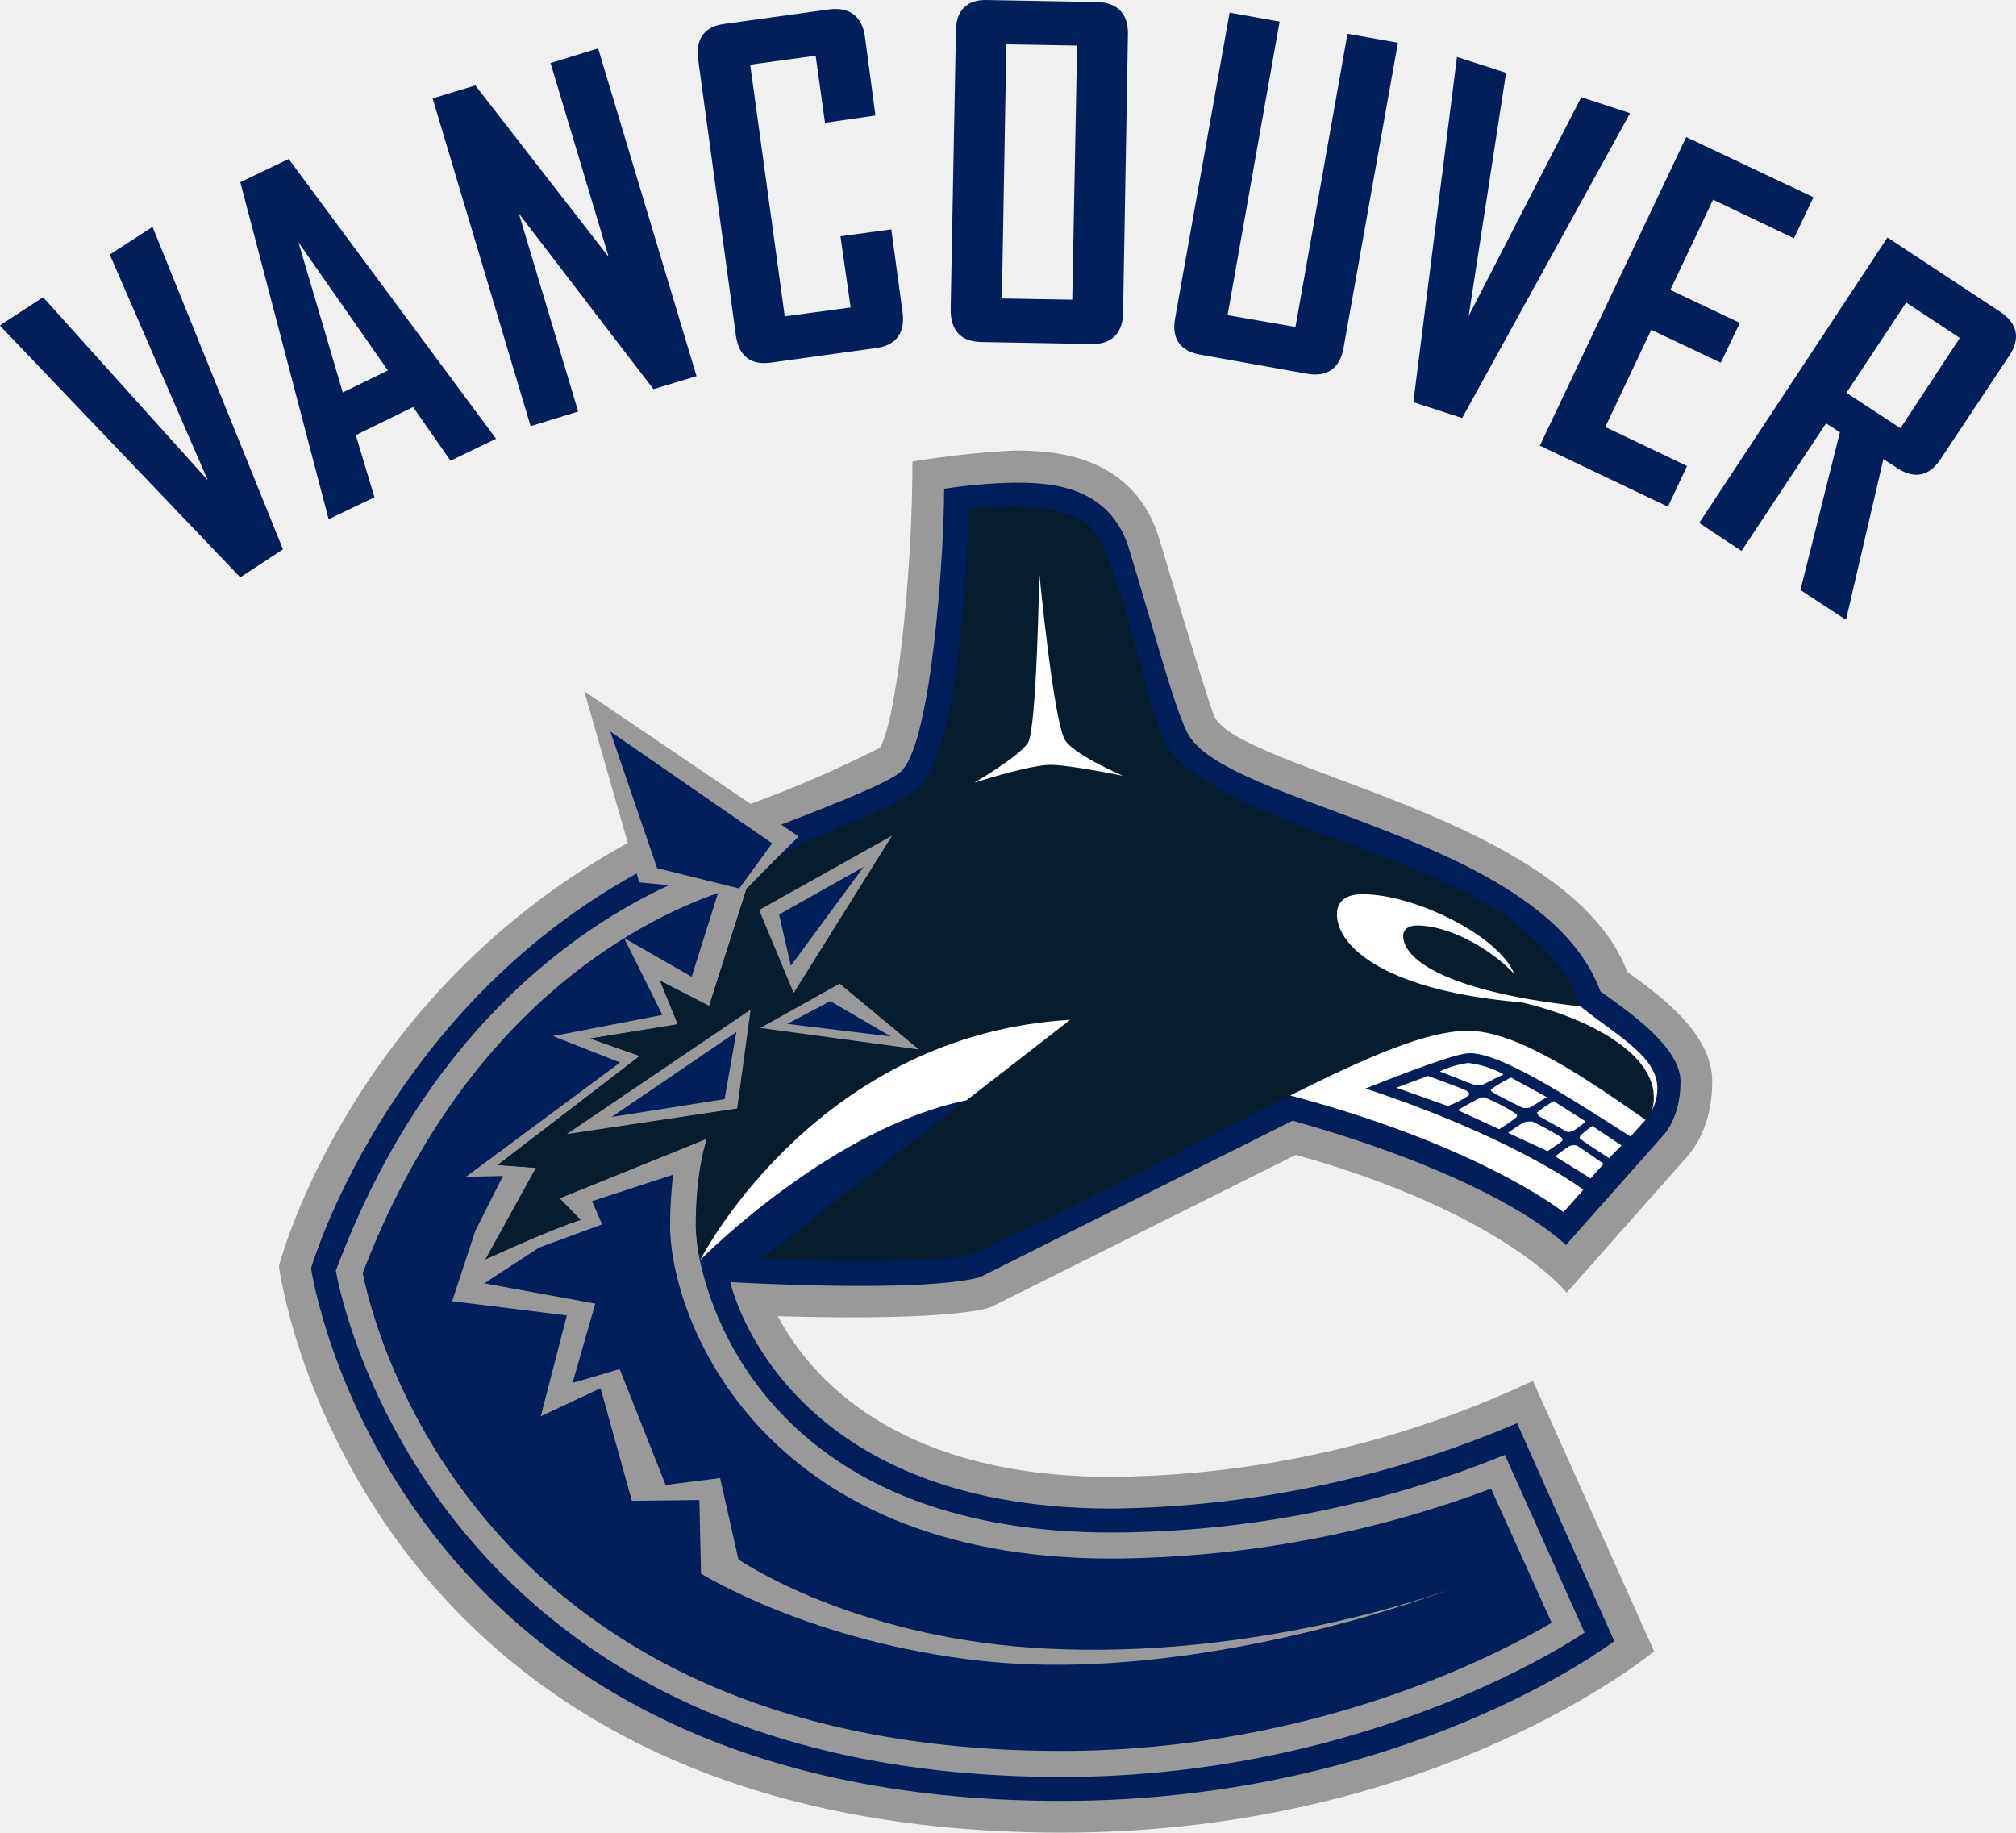
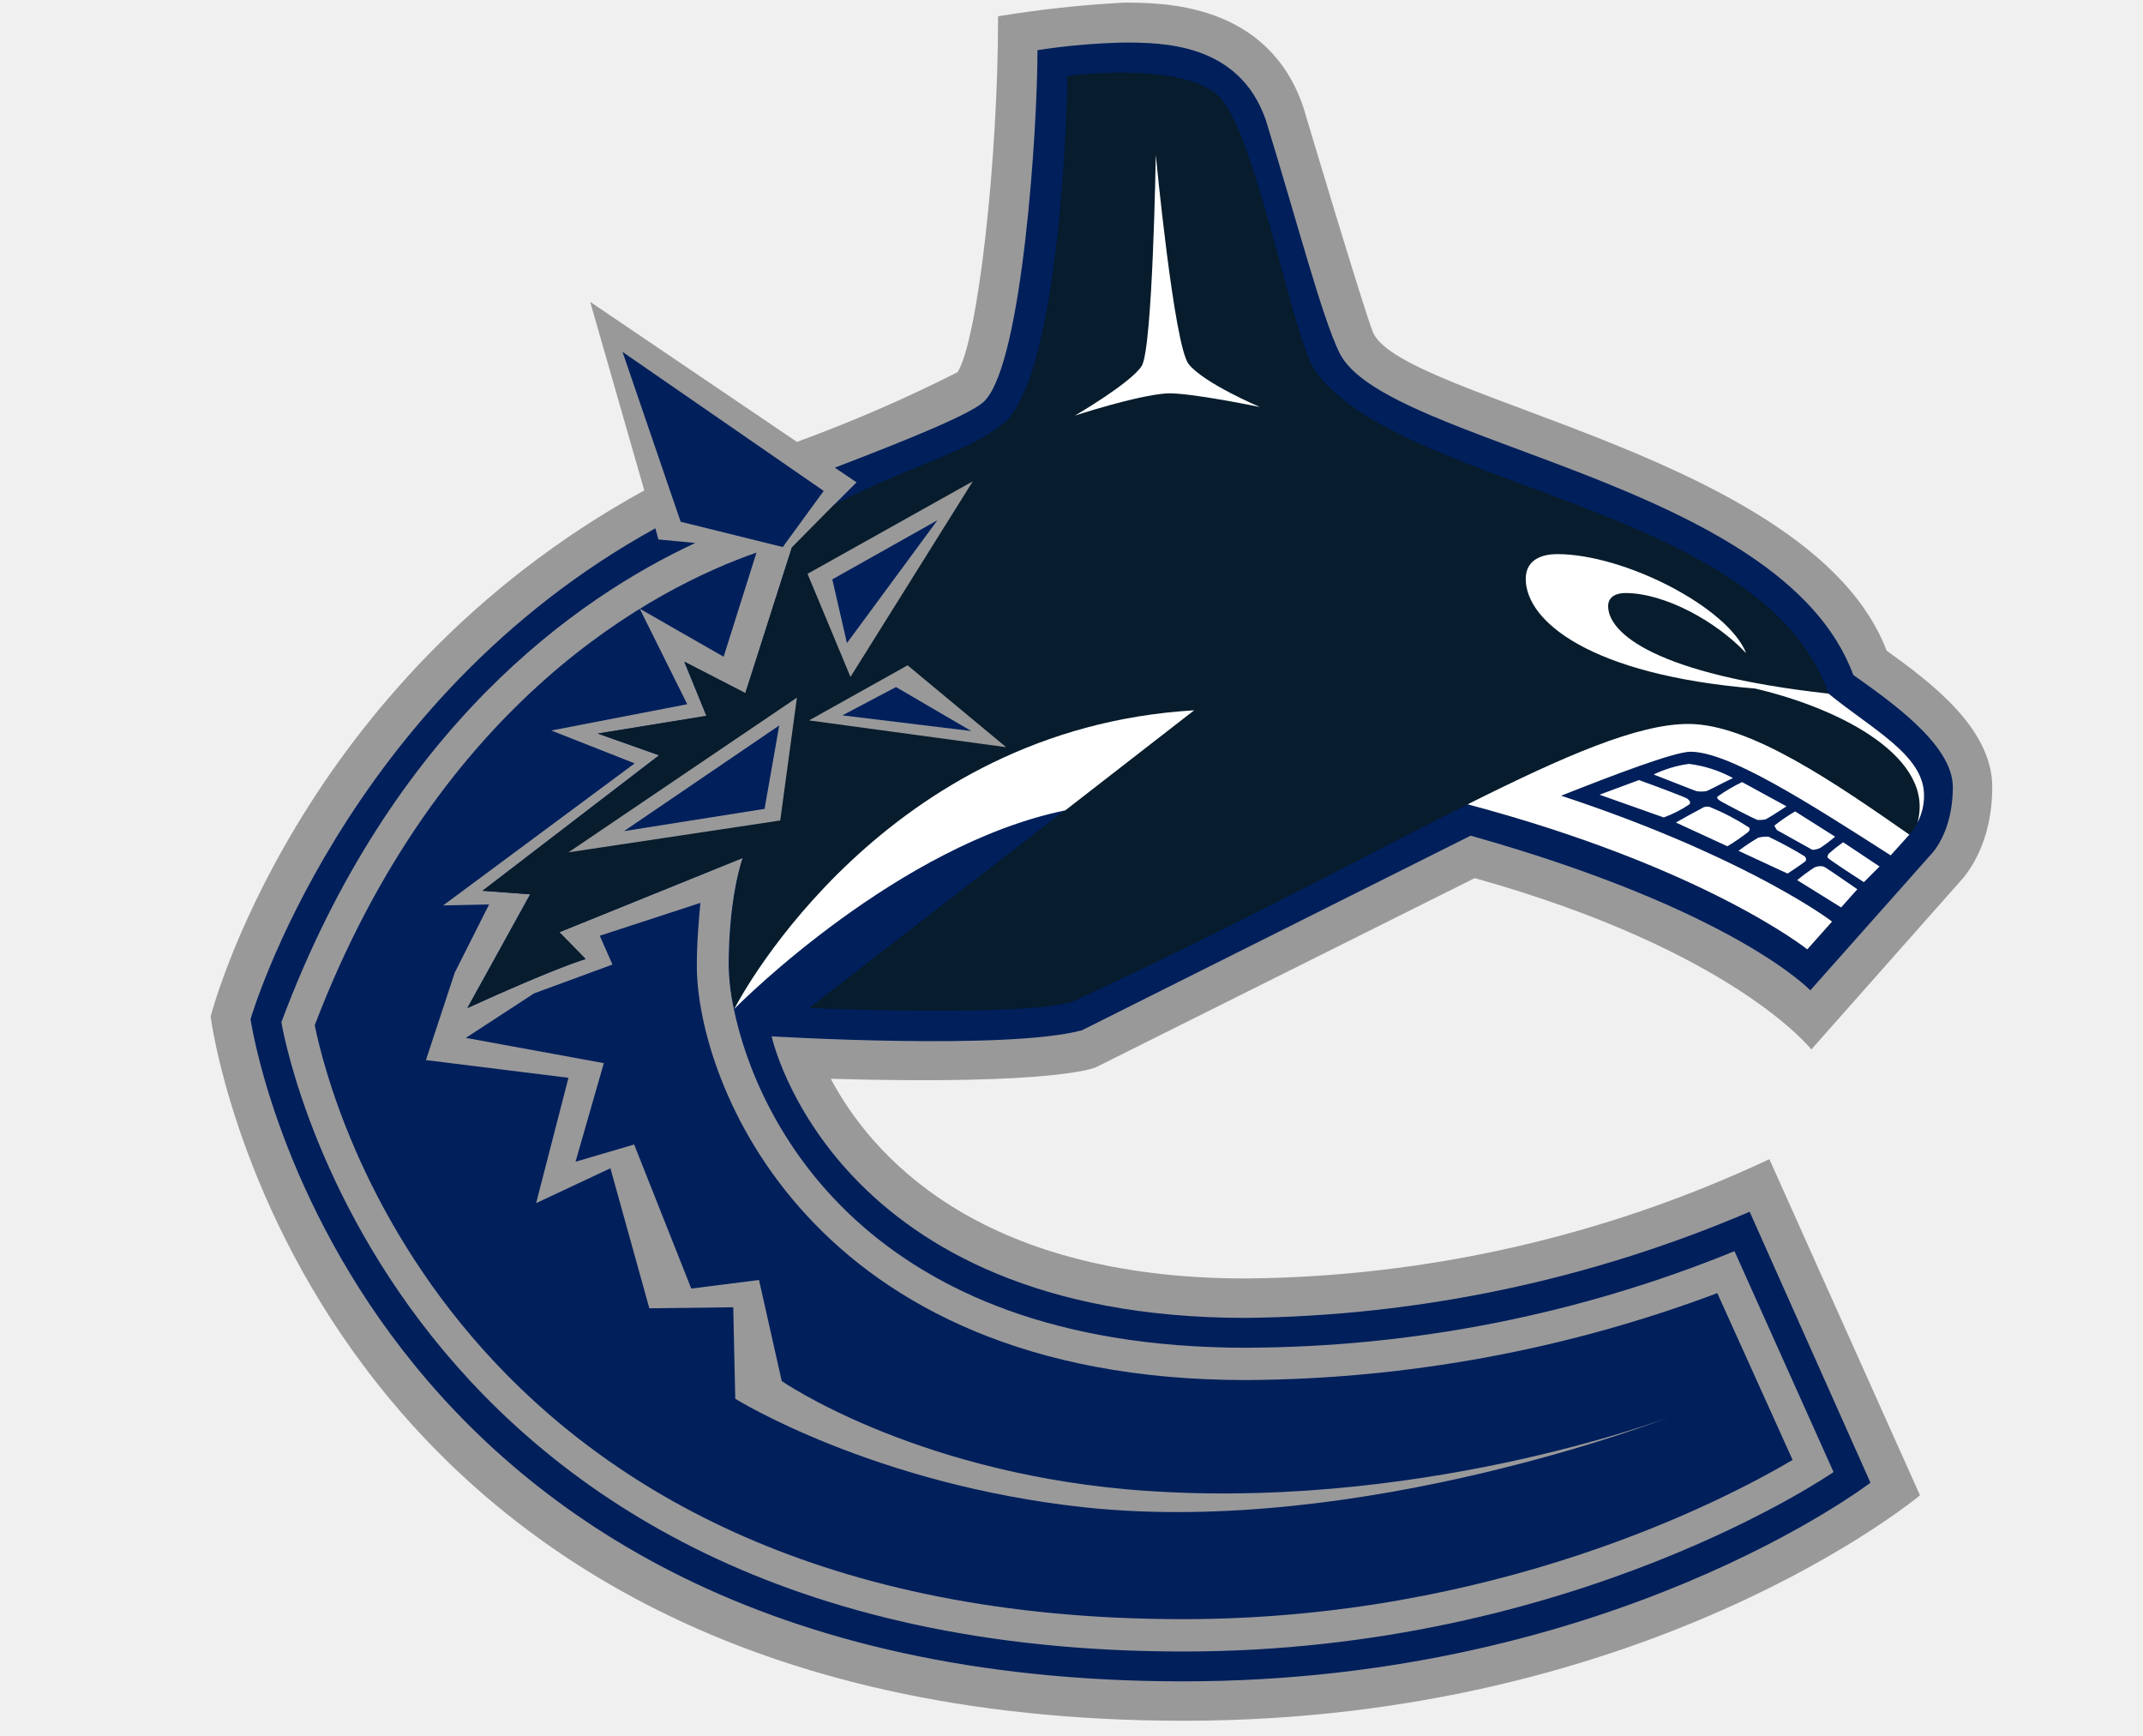
- <svg xmlns="http://www.w3.org/2000/svg" height="228.138" width="250.97" version="1.1" viewBox="0 0 250.97 228.138">
-   <path d="M123.407,162.689l37.913-18.931c26.018,7.289,33.712,17.16,33.712,17.16l14.882-16.805c.81-.861,3.24-3.898,3.24-9.466,0-5.922-6.226-10.529-10.579-13.667-7.39-19.437-48.391-25.107-51.428-31.839-.962-2.379-6.985-22.576-6.985-22.576-3.543-10.478-14.072-10.478-18.02-10.478a116.052,116.052,0,0,0-12.553,1.367c0,14.578-2.025,32.345-4.049,35.635a147.742,147.742,0,0,1-16.097,6.985L72.739,86.052l5.416,18.881C43.228,124.117,34.724,157.627,34.724,157.627s8.959,70.511,97.44,70.511c46.771,0,73.751-22.576,73.751-22.576l-15.084-33.661a125.7,125.7,0,0,1-52.441,11.946c-27.081,0-37.66-12.655-41.558-19.994C119.763,164.511,123.407,162.689,123.407,162.689Z" fill="#99999a" />
-   <path d="M18.982,28.246l-5.315,3.442L25.866,59.782,5.366,37.003,0,40.496l.051.101L29.915,71.879l5.315-3.493L19.032,28.348Zm18.172,1.923,11.136,15.945L42.671,48.848ZM44.291,54.163l7.137-3.493,4.657,6.682,5.669-2.733L35.939,19.793l-6.024,2.885,10.984,41.912v.051l5.72-2.733ZM202.878,14.174v-.101l-6.024-1.974L182.833,39.332,187.49,9.062l-6.125-1.974v.101l-5.416,42.874,6.074,1.974ZM236.59,53.302l-6.732-4.404,7.441-11.237,6.682,4.404Zm12.503-14.426-14.123-9.314L211.534,65.097l5.264,3.493L227.327,52.695l1.721,1.114-4.91,19.64,5.568,3.645.152-.152,4.606-19.792,1.873,1.215c2.025,1.265,3.847.911,5.214-1.164l8.605-12.958C251.522,42.166,251.168,40.294,249.093,38.876ZM199.841,53.151,205.561,41.053l8.656,4.1,2.379-4.961L207.94,36.092,213.255,24.855l10.073,4.809,2.43-5.112-15.844-7.492L191.692,55.479l15.945,7.593,2.379-5.062Zm-50.466-9.01,13.313,2.379c2.48.456,4.1-.658,4.556-3.138l6.783-38.065-6.277-1.114L161.27,40.698l-8.453-1.468,6.479-36.546-6.226-1.114-6.783,38.065C145.831,42.116,146.894,43.685,149.375,44.141ZM125.28,5.519l8.808.152-.607,31.636-8.757-.152Zm-3.189,37.053,13.819.253c2.43.051,3.847-1.316,3.898-3.847l.607-34.724c.051-2.531-1.316-3.948-3.796-3.999L122.8.001c-2.43-.051-3.796,1.316-3.796,3.847l-.658,34.724C118.346,41.103,119.611,42.521,122.091,42.571Zm-30.472-.759c.354,2.48,1.822,3.645,4.252,3.341l13.161-1.822c2.48-.304,3.645-1.873,3.341-4.353l-1.417-10.427-6.327.861,1.265,8.858-8.2,1.114L93.391,8.05l8.15-1.114,1.164,8.352,6.277-.911-1.316-9.871c-.354-2.48-1.923-3.645-4.404-3.341L90.101,2.988c-2.379.304-3.543,1.873-3.189,4.404Zm-19.64,9.415L64.589,26.576,81.344,48.443l5.366-1.62L74.46,6.025,68.537,7.847l7.238,24.145L59.173,10.631,53.858,12.251l12.199,40.798Zm133.683,86.962a5.285,5.285,0,0,0,.202-2.328,6.159,6.159,0,0,1-.202,2.328,5.712,5.712,0,0,0,.658-2.733A5.712,5.712,0,0,1,205.662,138.189ZM121.99,158.994l38.925-19.488c26.423,7.441,34.016,15.489,34.016,15.489l12.047-13.566s2.227-2.126,2.227-6.783c0-4.353-6.53-8.757-9.972-11.237-7.188-19.539-47.075-23.082-51.479-32.294-1.772-3.695-4.049-12.503-7.34-23.234-2.683-7.795-10.427-7.795-14.274-7.795a66.587,66.587,0,0,0-8.605.759c0,7.947-1.519,31.029-5.214,35.028-.911,1.215-7.694,3.948-15.084,6.783l2.177,1.468-2.227,2.227L92.935,110.653l-4.657,14.578-6.125-3.138,2.227,5.416-10.883,1.772,6.125,2.177L61.957,145.023l4.758.354-6.277,11.389c9.111-4.151,11.845-4.91,11.845-4.91l-2.632-2.683,18.374-7.441s-1.417,3.695-1.417,10.832a22.917,22.917,0,0,0,.506,4.252c2.278,11.085,13.11,33.965,51.276,33.965a130.605,130.605,0,0,0,48.948-9.668l9.921,22.12S171.343,221.203,132.164,221.203c-80.179,0-90.354-63.02-90.354-63.02,11.035-29.561,29.662-42.519,41.456-47.986l-3.695-.354-.304-1.114C47.986,125.94,38.723,157.88,38.723,157.88s9.516,66.31,93.391,66.31c42.924,0,68.841-19.893,68.841-19.893L188.857,177.165a132.058,132.058,0,0,1-50.466,10.63c-41.406,0-47.48-28.194-47.48-28.194S114.499,161.018,121.99,158.994Z" fill="#001f5b" />
-   <path d="M196.753,125.282c-6.682-19.083-43.228-20.45-51.479-32.446-2.278-3.341-6.024-24.702-9.871-27.638-4.151-3.24-14.882-1.772-14.882-1.772,0,2.986-.709,29.207-6.175,34.623-3.645,3.088-9.82,4.454-17.16,8.301L92.935,110.653l-4.657,14.578-6.074-3.138,2.177,5.416L73.498,129.281l6.175,2.177L61.957,145.023l4.809.354-6.327,11.389c9.111-4.151,11.845-4.91,11.845-4.91l-2.632-2.683,18.374-7.441s-1.367,3.746-1.367,10.832a19.242,19.242,0,0,0,.506,4.252c.709-.759,16.552-16.502,33.155-19.893l-25.663,19.842s21.108.911,26.322-.607c16.299-7.542,29.409-14.679,39.634-19.792,23.791,6.327,34.016,14.527,34.016,14.527l2.531-2.784c-1.215-.911-9.972-6.935-27.182-12.604,5.112-2.025,11.339-4.404,12.958-4.404,3.796,0,11.592,4.961,20.045,10.377l1.873-2.126a3.134,3.134,0,0,0,.81-1.164,5.712,5.712,0,0,0,.658-2.733C206.32,131.457,201.157,128.876,196.753,125.282Z" fill="#071c2c" />
-   <path d="M111.057,104.022,94.504,113.285,98.807,123.611ZM91.771,137.987l1.67-12.3L70.562,141.176Zm12.756-15.54-9.871,5.517,19.741,2.683Z" fill="#99999a" />
-   <path d="M98.453,120.22l9.061-12.3L96.985,113.842Zm12.452,8.808-7.542-4.404-5.366,2.835ZM76.13,139.05l14.072-2.227,1.468-8.352Z" fill="#001f5b" />
-   <path d="M75.978,91.064l5.821,17.008,10.225,2.531,4.1-5.619Zm62.412,102.958c-43.937,0-54.971-30.118-54.971-41.456,0-2.531.202-4.606.354-6.327l-10.073,3.29,1.265,2.885-7.846,2.885-6.833,4.454,13.819,2.531-2.835,9.871,5.872-1.721,5.72,14.426,6.783-.861,2.278,10.124s12.806,8.858,34.471,10.832c28.701,2.531,54.313-7.188,54.313-7.188s-30.573,11.946-58.363,9.01c-21.26-2.278-35.078-10.883-35.078-10.883l-.202-9.162-8.403.101-3.898-14.021-7.441,3.493,3.24-12.553-14.274-1.772,2.885-8.757,3.442-6.833-4.606.101L77.193,132.267l-8.352-3.29,13.616-2.632-4.758-9.567,8.403,4.809,3.29-10.427c-10.022,3.493-31.738,14.629-44.24,47.328,1.519,7.492,14.629,59.477,86.962,59.477,31.232,0,54.01-11.794,61.046-15.945l-7.542-16.704A136.283,136.283,0,0,1,138.39,194.021Z" fill="#001f5b" />
-   <path d="M195.336,142.694a18.179,18.179,0,0,0-1.721,1.265l4.404,2.733,1.62-1.822c-1.316-.911-3.29-2.278-3.391-2.278A1.429,1.429,0,0,0,195.336,142.694Zm-.861-.658a.403.403,0,0,0-.101-.456,36.359,36.359,0,0,0-3.645-1.974,3.444,3.444,0,0,0-1.012.101,20.207,20.207,0,0,0-1.974,1.316l4.91,2.278c.861-.557,1.721-1.164,1.822-1.265Zm2.278-.709c-.101.253-.152.354-.051.405.101.152,2.177,1.519,3.594,2.43l1.569-1.569-3.645-2.43a17.81,17.81,0,0,0-1.468,1.164Zm-1.62-.405a1.74,1.74,0,0,0,.81-.202,13.771,13.771,0,0,0,1.468-1.114l-3.999-2.531a17.713,17.713,0,0,0-2.075,1.417c0,.051.051.152.253.456Zm-6.378-1.822c.101-.152.152-.304.051-.405a23.081,23.081,0,0,0-3.847-2.025.951.951,0,0,0-.911.101c-.304.152-1.974,1.063-2.582,1.417l5.163,2.379a20.022,20.022,0,0,0,2.126-1.468Zm-3.138-3.493c-.051.101,0,.202.202.354.253.202,3.594,1.923,3.847,1.974a3.831,3.831,0,0,0,.759-.051c.152-.051,1.367-.81,2.126-1.316l-4.454-2.43a16.92,16.92,0,0,0-2.48,1.468Zm-6.378-2.227c1.721.658,4.1,1.62,4.303,1.67a3.065,3.065,0,0,0,.962,0c.202-.051,1.62-.81,2.683-1.316a12.511,12.511,0,0,0-4.404-1.417,11.864,11.864,0,0,0-3.543,1.063Zm-5.416,2.025,6.429,2.278a12.195,12.195,0,0,0,2.582-1.316c.101-.152.101-.304-.202-.557-.202-.152-3.037-1.215-4.859-1.873Zm22.93-10.124c-17.362-1.923-22.07-6.074-22.07-8.757,0-1.012.911-1.316,1.721-1.316,3.948,0,9.111,2.835,12.098,6.024-1.772-4.556-12.148-9.921-18.931-9.921-1.265,0-3.138.405-3.138,2.48,0,4.252,6.479,9.617,22.981,10.984,8.858,2.075,18.02,7.036,16.248,13.414a5.712,5.712,0,0,0,.658-2.733C206.32,131.457,201.157,128.876,196.753,125.282Zm-63.526,1.67c-30.928,1.822-45.303,28.397-46.063,29.915.709-.759,16.552-16.502,33.155-19.893Zm-.557-34.674c-1.468-1.873-3.29-20.956-3.29-20.956S129.077,90.76,127.963,92.481s-6.682,4.961-6.682,4.961,6.175-2.025,9.213-2.227c2.227-.101,9.314,1.367,9.314,1.367s-5.619-2.379-7.137-4.303Z" fill="#fff" />
-   <path d="M160.612,136.367c23.791,6.327,34.016,14.527,34.016,14.527l2.48-2.784c-1.164-.911-9.921-6.935-27.131-12.604,5.112-2.025,11.339-4.404,12.958-4.404,3.796,0,11.592,4.961,20.045,10.377l1.873-2.075c-7.34-5.112-15.945-11.085-22.12-11.085C177.67,128.319,170.432,131.457,160.612,136.367Z" fill="#fff" />
+ <svg xmlns="http://www.w3.org/2000/svg" version="1.1" id="Layer_1" x="0px" y="0px" width="435.031px" height="352.309px" viewBox="0 0 435.031 352.309" enable-background="new 0 0 435.031 352.309" xml:space="preserve">
+   <path fill="#99999A" d="M222.514,216.614l76.852-38.372c52.737,14.774,68.333,34.781,68.333,34.781l30.166-34.063  c1.643-1.745,6.566-7.902,6.566-19.188c0-12.005-12.619-21.342-21.444-27.702C368.006,92.67,284.9,81.179,278.744,67.533  c-1.951-4.823-14.162-45.762-14.162-45.762c-7.181-21.238-28.523-21.238-36.524-21.238c-8.528,0.461-17.021,1.386-25.447,2.77  c0,29.549-4.104,65.564-8.208,72.233c-10.586,5.362-21.481,10.09-32.627,14.159L119.81,61.273l10.979,38.272  c-70.797,38.887-88.034,106.809-88.034,106.809s18.161,142.927,197.512,142.927c94.806,0,149.493-45.762,149.493-45.762  l-30.577-68.23c-33.271,15.646-69.531,23.906-106.296,24.216c-54.893,0-76.337-25.653-84.237-40.528  C215.128,220.307,222.514,216.614,222.514,216.614z" />
+   <path fill="#001F5B" d="M389.247,166.955c0.487-1.522,0.626-3.135,0.41-4.719C389.821,163.822,389.681,165.423,389.247,166.955  c0.898-1.706,1.358-3.612,1.334-5.541C390.605,163.343,390.145,165.249,389.247,166.955L389.247,166.955z M219.643,209.125  l78.901-39.502c53.559,15.083,68.949,31.397,68.949,31.397l24.422-27.499c0,0,4.514-4.308,4.514-13.748  c0-8.824-13.235-17.75-20.214-22.777c-14.57-39.606-95.421-46.788-104.35-65.461c-3.59-7.491-8.206-25.344-14.878-47.094  c-5.435-15.8-21.134-15.8-28.931-15.8c-5.843,0.134-11.669,0.646-17.444,1.538c0,16.109-3.078,62.896-10.567,71.002  c-1.847,2.463-15.596,8.003-30.576,13.748l4.412,2.975l-4.515,4.517l-8.619,8.721l-9.439,29.549l-12.416-6.361l4.515,10.978  l-22.059,3.59l12.415,4.413l-35.808,27.499l9.644,0.717l-12.722,23.087c18.468-8.413,24.009-9.954,24.009-9.954l-5.335-5.438  l37.245-15.083c0,0-2.873,7.491-2.873,21.958c0.072,2.897,0.416,5.784,1.026,8.62c4.617,22.469,26.574,68.846,103.937,68.846  c34.024-0.098,67.712-6.749,99.217-19.597l20.111,44.836c0,0-52.534,36.424-131.948,36.424  c-162.524,0-183.147-127.741-183.147-127.741c22.368-59.919,60.126-86.187,84.032-97.269l-7.491-0.715l-0.615-2.26  c-63.408,34.884-82.184,99.628-82.184,99.628s19.289,134.411,189.303,134.411c87.006,0,139.539-40.322,139.539-40.322  l-24.521-54.997c-32.352,13.835-67.112,21.157-102.296,21.548c-83.929,0-96.242-57.149-96.242-57.149  S204.458,213.229,219.643,209.125z" />
+   <path fill="#071C2C" d="M371.187,140.792c-13.543-38.681-87.622-41.452-104.348-65.769c-4.616-6.772-12.21-50.071-20.008-56.021  c-8.411-6.568-30.165-3.59-30.165-3.59c0,6.054-1.436,59.2-12.518,70.179c-7.387,6.26-19.904,9.031-34.782,16.828l-8.619,8.721  l-9.439,29.549l-12.312-6.361l4.412,10.978l-22.059,3.59l12.518,4.413l-35.911,27.499l9.747,0.717l-12.825,23.087  c18.468-8.413,24.009-9.954,24.009-9.954l-5.335-5.438l37.245-15.083c0,0-2.771,7.594-2.771,21.958  c0.021,2.902,0.364,5.792,1.026,8.62c1.437-1.54,33.551-33.45,67.206-40.325l-52.021,40.222c0,0,42.786,1.847,53.354-1.231  c33.038-15.288,59.613-29.756,80.338-40.119c48.224,12.825,68.949,29.446,68.949,29.446l5.131-5.643  c-2.463-1.847-20.216-14.056-55.099-25.548c10.362-4.103,22.983-8.927,26.265-8.927c7.697,0,23.498,10.056,40.632,21.034l3.797-4.31  c0.72-0.651,1.281-1.457,1.643-2.359c0.898-1.706,1.358-3.612,1.334-5.541C390.581,153.308,380.114,148.076,371.187,140.792z" />
+   <path fill="#99999A" d="M197.48,97.698l-33.551,18.776l8.721,20.93L197.48,97.698z M158.389,166.544l3.386-24.934l-46.376,31.398  L158.389,166.544z M184.245,135.045l-20.008,11.184l40.016,5.439L184.245,135.045z" />
+   <path fill="#001F5B" d="M171.932,130.531l18.366-24.933l-21.341,12.003L171.932,130.531z M197.173,148.384l-15.287-8.926  l-10.877,5.746L197.173,148.384z M126.684,168.699l28.523-4.514l2.977-16.931L126.684,168.699z" />
+   <path fill="#001F5B" d="M126.376,71.43l11.8,34.476l20.725,5.13l8.31-11.388L126.376,71.43z M252.886,280.126  c-89.061,0-111.427-61.049-111.427-84.031c0-5.131,0.41-9.337,0.718-12.825l-20.418,6.669l2.566,5.848l-15.904,5.85l-13.852,9.028  l28.011,5.131l-5.747,20.007l11.903-3.487l11.594,29.24l13.749-1.744l4.617,20.521c0,0,25.959,17.955,69.874,21.956  c58.174,5.131,110.094-14.568,110.094-14.568s-61.975,24.213-118.302,18.263c-43.094-4.616-71.104-22.061-71.104-22.061  l-0.411-18.571l-17.032,0.208l-7.901-28.422l-15.083,7.077l6.567-25.443l-28.935-3.592l5.849-17.753l6.976-13.849l-9.336,0.206  l38.886-28.832l-16.929-6.671l27.6-5.335l-9.645-19.391l17.032,9.748l6.67-21.137c-20.316,7.081-64.333,29.653-89.676,95.934  c3.078,15.184,29.652,120.559,176.273,120.559c63.307,0,109.478-23.906,123.739-32.318l-15.288-33.858  C318.001,273.982,285.588,279.956,252.886,280.126z" />
+   <path fill="#FFFFFF" d="M368.316,176.086c-1.213,0.787-2.378,1.644-3.488,2.565l8.925,5.541l3.285-3.694  c-2.669-1.847-6.672-4.616-6.878-4.616C369.538,175.746,368.891,175.817,368.316,176.086z M366.569,174.752  c0.136-0.319,0.054-0.689-0.204-0.923c-2.385-1.472-4.851-2.809-7.387-4.002c-0.69-0.032-1.384,0.037-2.053,0.206  c-1.386,0.81-2.72,1.702-4.001,2.669l9.951,4.615C364.621,176.189,366.365,174.958,366.569,174.752L366.569,174.752z   M371.187,173.318c-0.203,0.511-0.306,0.718-0.102,0.818c0.205,0.309,4.412,3.079,7.286,4.925l3.18-3.179l-7.389-4.925  C373.129,171.69,372.137,172.477,371.187,173.318L371.187,173.318z M367.904,172.496c0.573-0.003,1.136-0.143,1.643-0.411  c1.042-0.685,2.035-1.438,2.976-2.258l-8.106-5.128c-1.468,0.857-2.875,1.817-4.206,2.872c0,0.104,0.101,0.309,0.513,0.925  L367.904,172.496z M354.978,168.801c0.204-0.306,0.307-0.615,0.101-0.819c-2.464-1.611-5.075-2.985-7.798-4.105  c-0.609-0.252-1.306-0.175-1.846,0.206c-0.616,0.307-4.001,2.154-5.231,2.873l10.463,4.821  C352.167,170.88,353.605,169.886,354.978,168.801L354.978,168.801z M348.615,161.723c-0.102,0.204,0,0.409,0.41,0.718  c0.513,0.41,7.284,3.898,7.797,4.001c0.516,0.018,1.031-0.018,1.54-0.103c0.31-0.103,2.771-1.641,4.311-2.667l-9.029-4.924  C351.886,159.594,350.204,160.588,348.615,161.723L348.615,161.723z M335.685,157.207c3.491,1.334,8.312,3.286,8.723,3.387  c0.646,0.103,1.304,0.103,1.951,0c0.408-0.102,3.282-1.642,5.435-2.667c-2.771-1.505-5.794-2.479-8.924-2.873  C340.376,155.39,337.954,156.118,335.685,157.207z M324.708,161.311l13.033,4.619c1.842-0.679,3.599-1.573,5.231-2.669  c0.203-0.306,0.203-0.615-0.411-1.128c-0.41-0.307-6.155-2.462-9.85-3.797L324.708,161.311z M371.187,140.792  c-35.192-3.9-44.734-12.312-44.734-17.75c0-2.053,1.847-2.669,3.488-2.669c8.004,0,18.469,5.746,24.522,12.209  c-3.591-9.234-24.624-20.109-38.375-20.109c-2.565,0-6.36,0.819-6.36,5.028c0,8.618,13.135,19.494,46.581,22.263  c17.956,4.208,36.528,14.262,32.938,27.19c0.898-1.706,1.358-3.612,1.334-5.541C390.581,153.308,380.114,148.076,371.187,140.792  L371.187,140.792z M242.419,144.176c-62.688,3.694-91.829,57.563-93.368,60.64c1.437-1.54,33.551-33.45,67.206-40.325  L242.419,144.176z M241.292,73.895c-2.976-3.797-6.668-42.478-6.668-42.478s-0.617,39.398-2.873,42.888  c-2.257,3.488-13.545,10.053-13.545,10.053s12.52-4.104,18.676-4.512c4.514-0.207,18.876,2.769,18.876,2.769  s-11.388-4.821-14.466-8.721V73.895z" />
+   <path fill="#FFFFFF" d="M297.929,163.26c48.224,12.825,68.949,29.446,68.949,29.446l5.027-5.643  c-2.359-1.847-20.112-14.056-54.995-25.548c10.362-4.103,22.983-8.927,26.265-8.927c7.697,0,23.498,10.056,40.632,21.034  l3.797-4.206c-14.878-10.363-32.319-22.47-44.838-22.47C332.506,146.947,317.835,153.308,297.929,163.26z" />
</svg>
